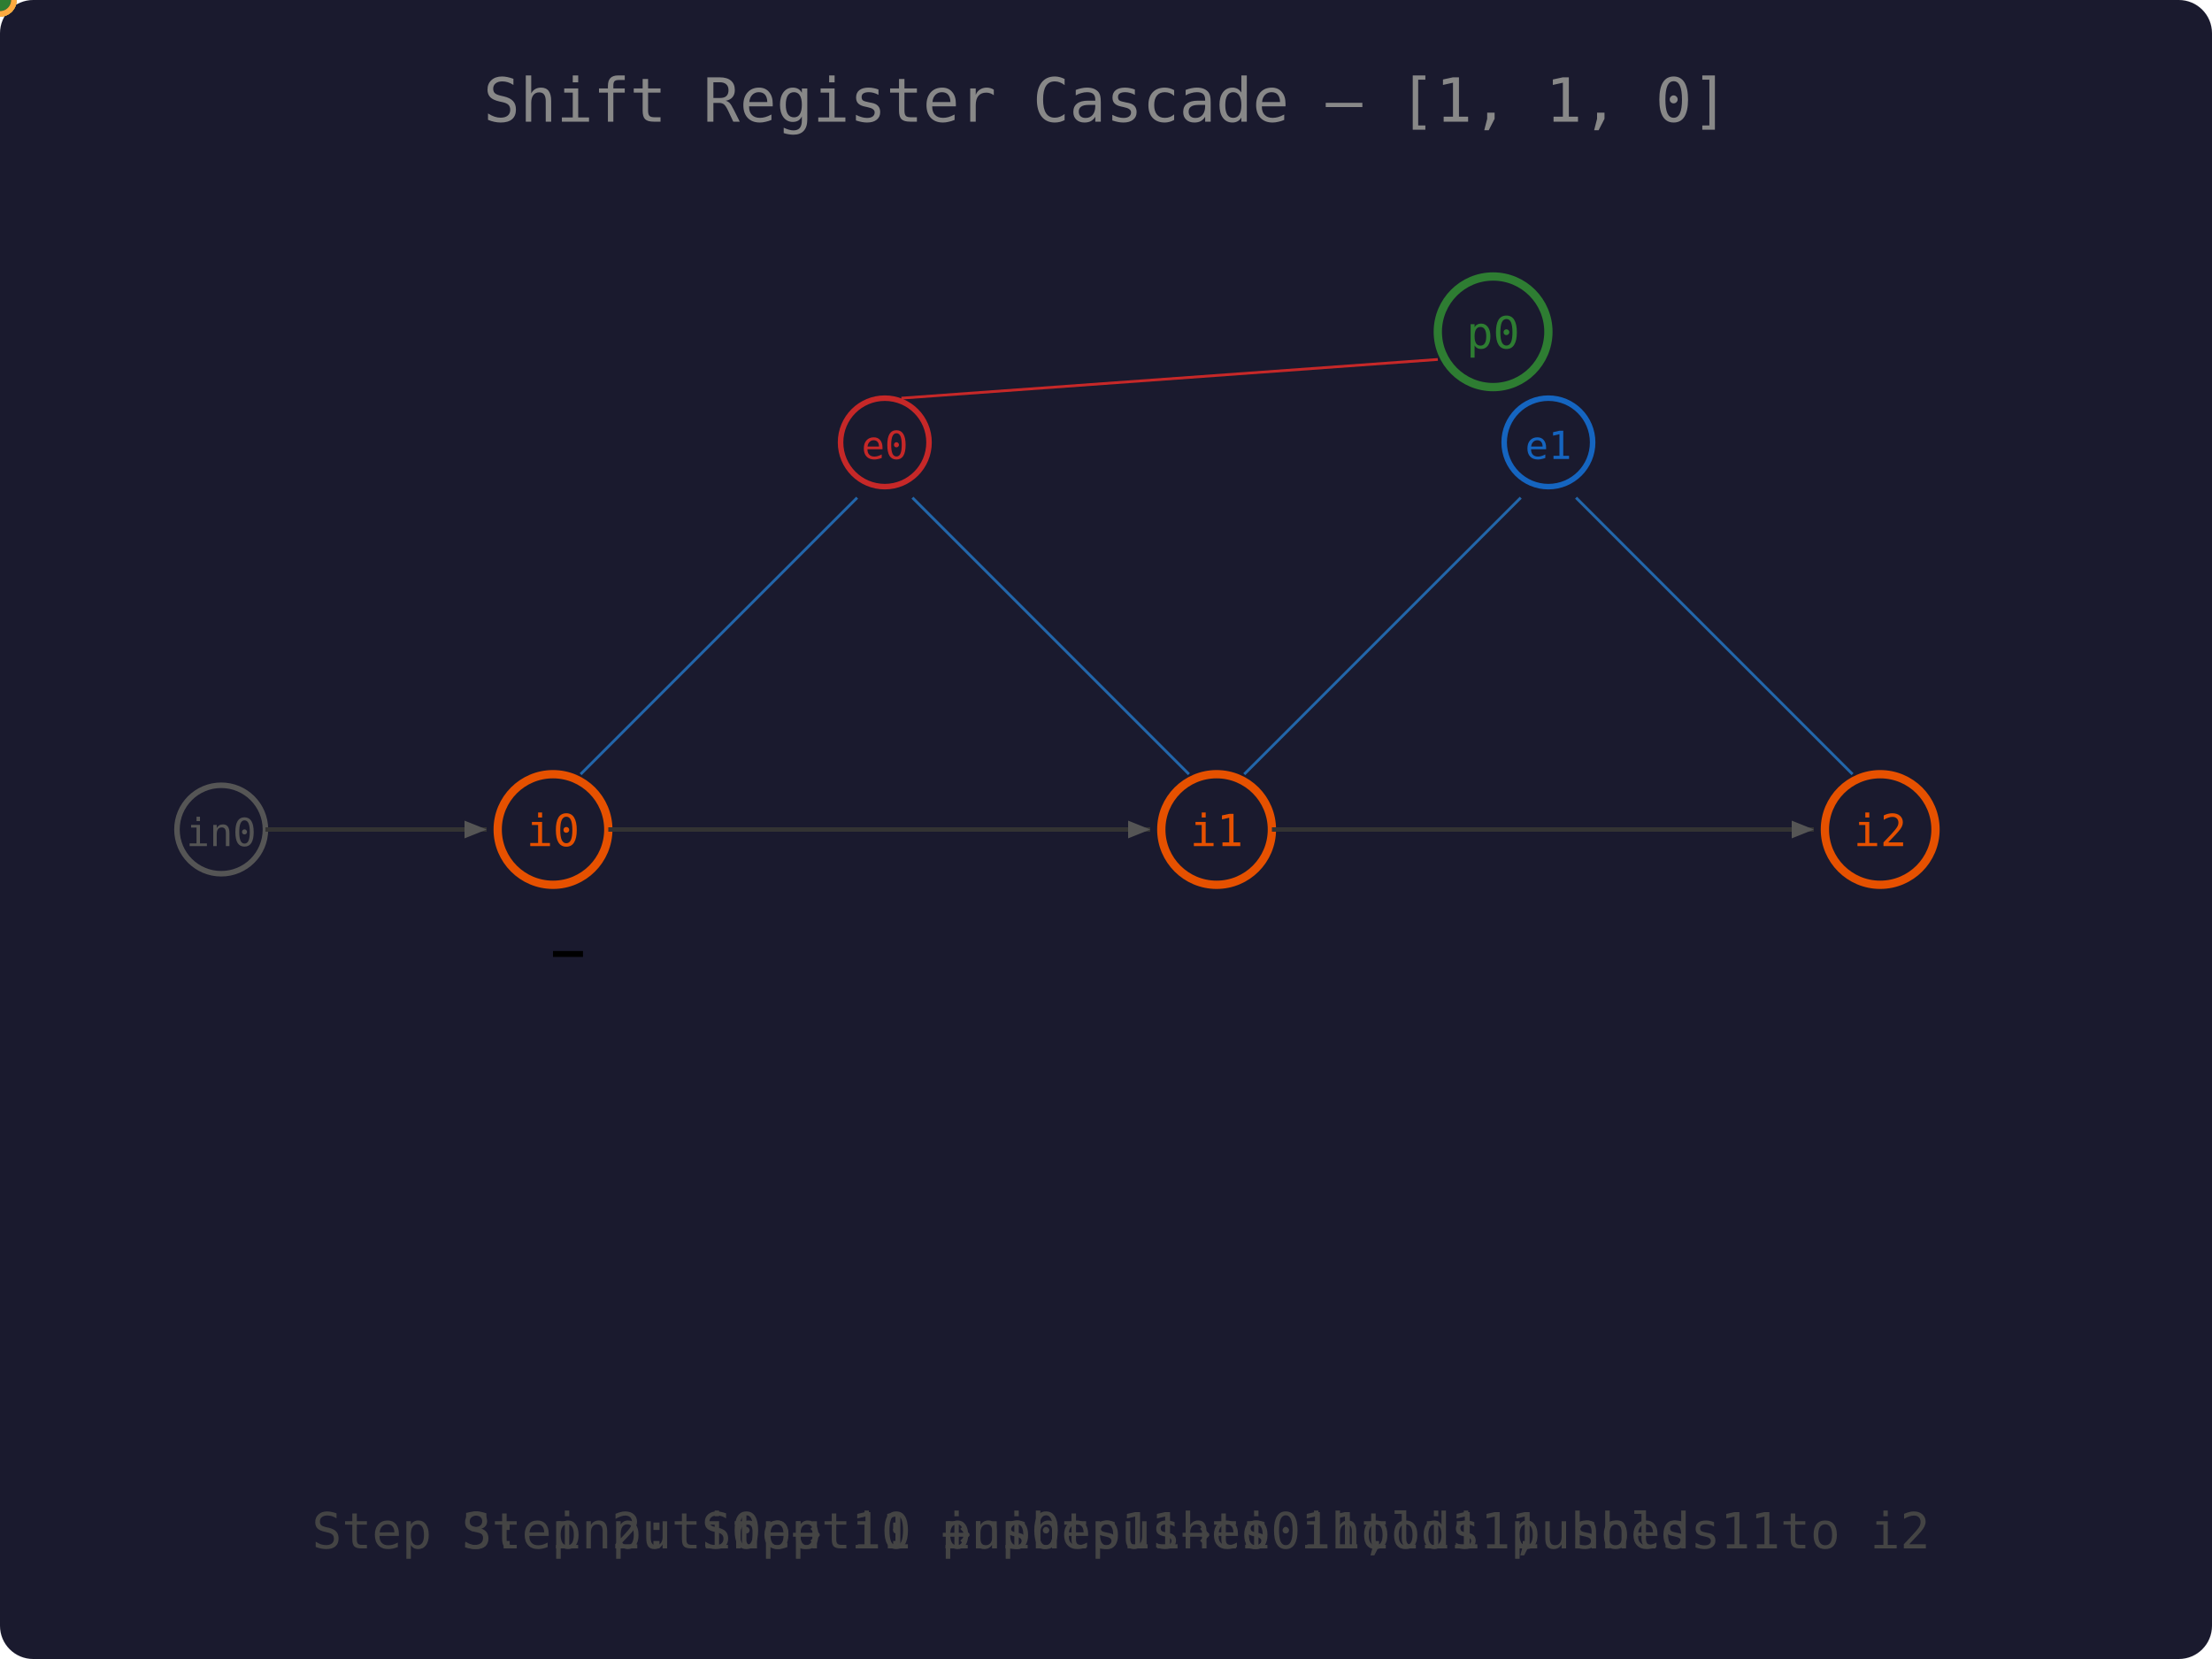
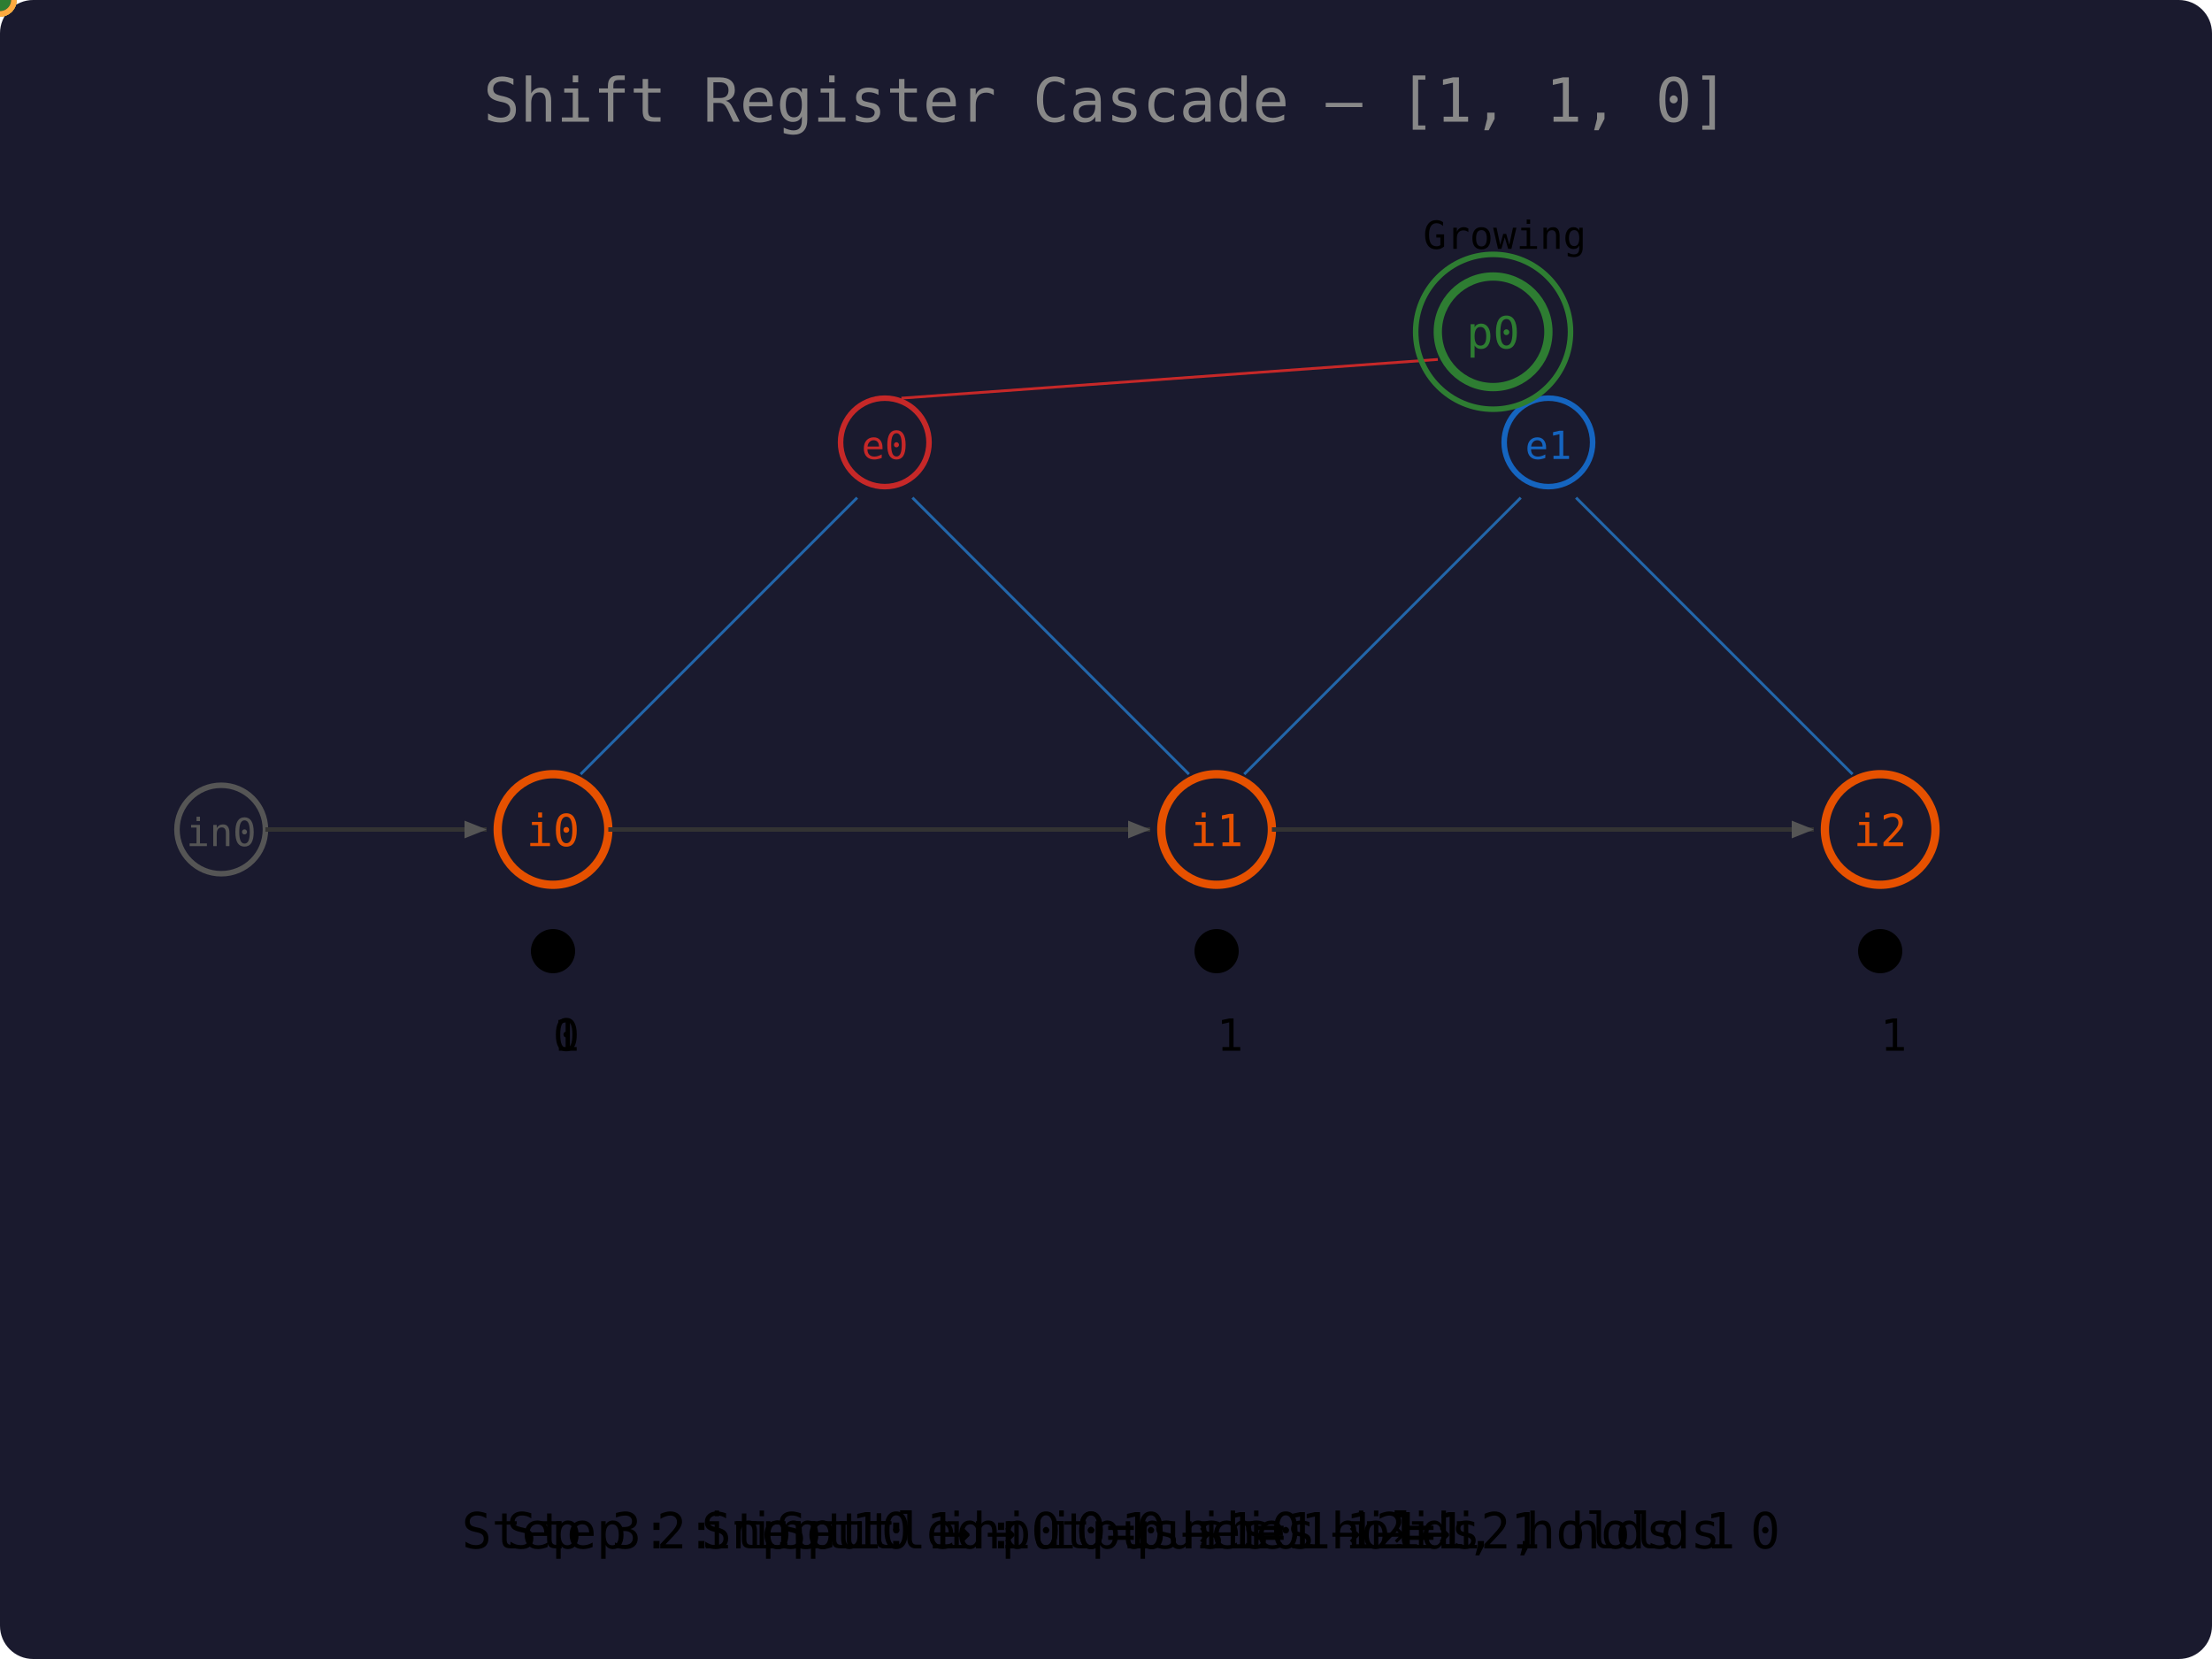
<svg xmlns="http://www.w3.org/2000/svg" viewBox="0 0 400 300" font-family="monospace" font-size="10">
  <defs>
    <marker id="arr" markerWidth="5" markerHeight="4" refX="5" refY="2" orient="auto">
      <path d="M0,0 L5,2 L0,4" fill="#555" />
    </marker>
  </defs>
  <rect width="400" height="300" fill="#1a1a2e" rx="6" />
  <text x="200" y="22" text-anchor="middle" font-size="11" fill="#888">Shift Register Cascade — [1, 1, 0]</text>
  <circle cx="40" cy="150" r="8" fill="none" stroke="#555" stroke-width="1" />
  <text x="40" y="153" text-anchor="middle" font-size="7" fill="#555">in0</text>
-   <circle cx="100" cy="150" r="10" fill="none" stroke="#e65100" stroke-width="1.5" id="i0" />
+   <circle cx="100" cy="150" r="10" fill="none" stroke="#e65100" stroke-width="1.5" />
  <text x="100" y="153" text-anchor="middle" font-size="8" fill="#e65100">i0</text>
  <circle cx="160" cy="80" r="8" fill="none" stroke="#c62828" stroke-width="1" />
  <text x="160" y="83" text-anchor="middle" font-size="7" fill="#c62828">e0</text>
-   <circle cx="220" cy="150" r="10" fill="none" stroke="#e65100" stroke-width="1.5" id="i1" />
+   <circle cx="220" cy="150" r="10" fill="none" stroke="#e65100" stroke-width="1.5" />
  <text x="220" y="153" text-anchor="middle" font-size="8" fill="#e65100">i1</text>
-   <circle cx="270" cy="60" r="10" fill="none" stroke="#2e7d32" stroke-width="1.5" id="p0" />
+   <circle cx="270" cy="60" r="10" fill="none" stroke="#2e7d32" stroke-width="1.5" />
  <text x="270" y="63" text-anchor="middle" font-size="8" fill="#2e7d32">p0</text>
  <circle cx="280" cy="80" r="8" fill="none" stroke="#1565c0" stroke-width="1" />
  <text x="280" y="83" text-anchor="middle" font-size="7" fill="#1565c0">e1</text>
-   <circle cx="340" cy="150" r="10" fill="none" stroke="#e65100" stroke-width="1.5" id="i2" />
+   <circle cx="340" cy="150" r="10" fill="none" stroke="#e65100" stroke-width="1.5" />
  <text x="340" y="153" text-anchor="middle" font-size="8" fill="#e65100">i2</text>
  <line x1="48" y1="150" x2="88" y2="150" stroke="#333" stroke-width="0.8" marker-end="url(#arr)" />
  <line x1="110" y1="150" x2="208" y2="150" stroke="#333" stroke-width="0.8" marker-end="url(#arr)" />
  <line x1="230" y1="150" x2="328" y2="150" stroke="#333" stroke-width="0.8" marker-end="url(#arr)" />
  <line x1="105" y1="140" x2="155" y2="90" stroke="#2266aa" stroke-width="0.5" />
  <line x1="215" y1="140" x2="165" y2="90" stroke="#2266aa" stroke-width="0.5" />
  <line x1="225" y1="140" x2="275" y2="90" stroke="#2266aa" stroke-width="0.5" />
  <line x1="335" y1="140" x2="285" y2="90" stroke="#2266aa" stroke-width="0.5" />
  <line x1="163" y1="72" x2="260" y2="65" stroke="#c62828" stroke-width="0.5" />
-   <text x="200" y="280" text-anchor="middle" font-size="9" fill="#444">
-     <animate attributeName="fill" values="#444;#888;#444;#444;#444;#444;#444;#444" dur="12s" repeatCount="indefinite" />
+   <text x="200" y="280" text-anchor="middle" font-size="9">
+     <animate attributeName="fill" values="#888;#888;#1a1a2e;#1a1a2e;#1a1a2e;#1a1a2e;#1a1a2e;#1a1a2e" dur="12s" repeatCount="indefinite" />
    Step 1: input 1 → i0 holds 1
  </text>
-   <text x="200" y="280" text-anchor="middle" font-size="9" fill="#444">
-     <animate attributeName="fill" values="#444;#444;#444;#888;#444;#444;#444;#444" dur="12s" repeatCount="indefinite" />
-     Step 2: input 1 → i0 pushes 1 to i1, holds 1
+   <text x="200" y="280" text-anchor="middle" font-size="9">
+     <animate attributeName="fill" values="#1a1a2e;#1a1a2e;#888;#888;#1a1a2e;#1a1a2e;#1a1a2e;#1a1a2e" dur="12s" repeatCount="indefinite" />
+     Step 2: input 1 → i0 pushes 1→i1, holds 1
  </text>
-   <text x="200" y="280" text-anchor="middle" font-size="9" fill="#444">
-     <animate attributeName="fill" values="#444;#444;#444;#444;#444;#888;#444;#444" dur="12s" repeatCount="indefinite" />
-     Step 3: input 0 → i0 pushes 1 to i1, i1 pushes 1 to i2
+   <text x="200" y="280" text-anchor="middle" font-size="9">
+     <animate attributeName="fill" values="#1a1a2e;#1a1a2e;#1a1a2e;#1a1a2e;#888;#888;#1a1a2e;#1a1a2e" dur="12s" repeatCount="indefinite" />
+     Step 3: input 0 → i0 pushes 1→i1→i2, holds 0
  </text>
-   <text x="100" y="175" text-anchor="middle" font-size="9" font-weight="bold">
-     <animate attributeName="fill" values="#333;#ffab40;#ffab40;#ffab40;#ffab40;#ffab40;#ffab40;#ffab40" dur="12s" repeatCount="indefinite" />
-     <animate attributeName="text-anchor" values="middle" dur="12s" repeatCount="indefinite" />
-     —
-     <set attributeName="textContent" to="—" begin="0s" />
+   <text x="200" y="280" text-anchor="middle" font-size="9">
+     <animate attributeName="fill" values="#1a1a2e;#1a1a2e;#1a1a2e;#1a1a2e;#1a1a2e;#1a1a2e;#888;#888" dur="12s" repeatCount="indefinite" />
+     Settled: i0=0  i1=1  i2=1
  </text>
-   <circle cx="100" cy="170" r="4" fill="none">
-     <animate attributeName="fill" values="none;#ffab40;#ffab40;#ffab40;#ffab40;#66bb6a;#66bb6a;none" dur="12s" repeatCount="indefinite" />
+   <circle cx="100" cy="172" r="4">
+     <animate attributeName="fill" values="#1a1a2e;#ffab40;#ffab40;#ffab40;#ffab40;#66bb6a;#66bb6a;#1a1a2e" dur="12s" repeatCount="indefinite" />
  </circle>
-   <text x="100" y="173" text-anchor="middle" font-size="7" fill="#1a1a2e">
-     <animate attributeName="fill" values="#1a1a2e;#1a1a2e;#1a1a2e;#1a1a2e;#1a1a2e;#1a1a2e;#1a1a2e;#1a1a2e" dur="12s" repeatCount="indefinite" />
+   <circle cx="220" cy="172" r="4">
+     <animate attributeName="fill" values="#1a1a2e;#1a1a2e;#1a1a2e;#ffab40;#ffab40;#ffab40;#ffab40;#1a1a2e" dur="12s" repeatCount="indefinite" />
+   </circle>
+   <circle cx="340" cy="172" r="4">
+     <animate attributeName="fill" values="#1a1a2e;#1a1a2e;#1a1a2e;#1a1a2e;#1a1a2e;#ffab40;#ffab40;#1a1a2e" dur="12s" repeatCount="indefinite" />
+   </circle>
+   <text x="100" y="190" text-anchor="middle" font-size="8">
+     <animate attributeName="fill" values="#1a1a2e;#ffab40;#ffab40;#ffab40;#ffab40;#1a1a2e;#1a1a2e;#1a1a2e" dur="12s" repeatCount="indefinite" />
+     1
  </text>
-   <circle cx="220" cy="170" r="4" fill="none">
-     <animate attributeName="fill" values="none;none;none;#ffab40;#ffab40;#ffab40;#ffab40;none" dur="12s" repeatCount="indefinite" />
-   </circle>
-   <circle cx="340" cy="170" r="4" fill="none">
-     <animate attributeName="fill" values="none;none;none;none;none;#ffab40;#ffab40;none" dur="12s" repeatCount="indefinite" />
-   </circle>
-   <text x="100" y="188" text-anchor="middle" font-size="8" fill="#333">
-     <animate attributeName="fill" values="#333;#ffab40;#ffab40;#ffab40;#ffab40;#66bb6a;#66bb6a;#333" dur="12s" repeatCount="indefinite" />
-     <set attributeName="textContent" to="" begin="0s" />
-     <set attributeName="textContent" to="1" begin="1.5s" />
-     <set attributeName="textContent" to="1" begin="3s" />
-     <set attributeName="textContent" to="1" begin="4.5s" />
-     <set attributeName="textContent" to="0" begin="7.5s" />
+   <text x="100" y="190" text-anchor="middle" font-size="8">
+     <animate attributeName="fill" values="#1a1a2e;#1a1a2e;#1a1a2e;#1a1a2e;#1a1a2e;#66bb6a;#66bb6a;#1a1a2e" dur="12s" repeatCount="indefinite" />
+     0
  </text>
-   <text x="220" y="188" text-anchor="middle" font-size="8" fill="#333">
-     <animate attributeName="fill" values="#333;#333;#333;#ffab40;#ffab40;#ffab40;#ffab40;#333" dur="12s" repeatCount="indefinite" />
-     <set attributeName="textContent" to="" begin="0s" />
-     <set attributeName="textContent" to="1" begin="4.5s" />
+   <text x="220" y="190" text-anchor="middle" font-size="8">
+     <animate attributeName="fill" values="#1a1a2e;#1a1a2e;#1a1a2e;#ffab40;#ffab40;#ffab40;#ffab40;#1a1a2e" dur="12s" repeatCount="indefinite" />
+     1
  </text>
-   <text x="340" y="188" text-anchor="middle" font-size="8" fill="#333">
-     <animate attributeName="fill" values="#333;#333;#333;#333;#333;#ffab40;#ffab40;#333" dur="12s" repeatCount="indefinite" />
-     <set attributeName="textContent" to="" begin="0s" />
-     <set attributeName="textContent" to="1" begin="7.5s" />
+   <text x="340" y="190" text-anchor="middle" font-size="8">
+     <animate attributeName="fill" values="#1a1a2e;#1a1a2e;#1a1a2e;#1a1a2e;#1a1a2e;#ffab40;#ffab40;#1a1a2e" dur="12s" repeatCount="indefinite" />
+     1
  </text>
-   <circle r="3" fill="#ffab40">
-     <animate attributeName="cx" values="40;100" dur="1s" begin="0.5s;12.5s" fill="freeze" />
-     <animate attributeName="cy" values="150;150" dur="1s" begin="0.5s;12.5s" fill="freeze" />
-     <animate attributeName="opacity" values="0;1;1;0" dur="1.5s" begin="0.5s;12.5s" fill="freeze" />
+   <text x="270" y="45" text-anchor="middle" font-size="7">
+     <animate attributeName="fill" values="#1a1a2e;#1a1a2e;#1a1a2e;#1a1a2e;#2e7d32;#2e7d32;#2e7d32;#1a1a2e" dur="12s" repeatCount="indefinite" />
+     Growing
+   </text>
+   <circle cx="270" cy="60" r="14" fill="none" stroke="#2e7d32">
+     <animate attributeName="stroke-width" values="0;0;0;0;2;1;0;0" dur="12s" repeatCount="indefinite" />
+     <animate attributeName="opacity" values="0;0;0;0;0.8;0.4;0;0" dur="12s" repeatCount="indefinite" />
  </circle>
  <circle r="3" fill="#ffab40">
-     <animate attributeName="cx" values="40;100" dur="1s" begin="3s;15s" fill="freeze" />
-     <animate attributeName="cy" values="150;150" dur="1s" begin="3s;15s" fill="freeze" />
-     <animate attributeName="opacity" values="0;1;1;0" dur="1.5s" begin="3s;15s" fill="freeze" />
+     <animate attributeName="cx" values="40;40;100;100;100;100;100;100" dur="12s" repeatCount="indefinite" />
+     <animate attributeName="cy" values="150;150;150;150;150;150;150;150" dur="12s" repeatCount="indefinite" />
+     <animate attributeName="opacity" values="0;1;1;0;0;0;0;0" keyTimes="0;0.04;0.10;0.14;0.25;0.5;0.75;1" dur="12s" repeatCount="indefinite" />
  </circle>
  <circle r="3" fill="#ffab40">
-     <animate attributeName="cx" values="100;220" dur="1s" begin="3.5s;15.5s" fill="freeze" />
-     <animate attributeName="cy" values="150;150" dur="1s" begin="3.5s;15.5s" fill="freeze" />
-     <animate attributeName="opacity" values="0;1;1;0" dur="1.5s" begin="3.5s;15.5s" fill="freeze" />
+     <animate attributeName="cx" values="40;40;40;40;100;100;100;100" dur="12s" repeatCount="indefinite" />
+     <animate attributeName="cy" values="150;150;150;150;150;150;150;150" dur="12s" repeatCount="indefinite" />
+     <animate attributeName="opacity" values="0;0;0;1;1;0;0;0" keyTimes="0;0.1;0.24;0.25;0.31;0.35;0.5;1" dur="12s" repeatCount="indefinite" />
+   </circle>
+   <circle r="3" fill="#ffab40">
+     <animate attributeName="cx" values="100;100;100;100;220;220;220;220" dur="12s" repeatCount="indefinite" />
+     <animate attributeName="cy" values="150;150;150;150;150;150;150;150" dur="12s" repeatCount="indefinite" />
+     <animate attributeName="opacity" values="0;0;0;1;1;0;0;0" keyTimes="0;0.1;0.28;0.29;0.37;0.40;0.5;1" dur="12s" repeatCount="indefinite" />
  </circle>
  <circle r="3" fill="#66bb6a">
-     <animate attributeName="cx" values="40;100" dur="1s" begin="6s;18s" fill="freeze" />
-     <animate attributeName="cy" values="150;150" dur="1s" begin="6s;18s" fill="freeze" />
-     <animate attributeName="opacity" values="0;1;1;0" dur="1.5s" begin="6s;18s" fill="freeze" />
+     <animate attributeName="cx" values="40;40;40;40;40;100;100;100" dur="12s" repeatCount="indefinite" />
+     <animate attributeName="cy" values="150;150;150;150;150;150;150;150" dur="12s" repeatCount="indefinite" />
+     <animate attributeName="opacity" values="0;0;0;0;1;1;0;0" keyTimes="0;0.1;0.25;0.49;0.50;0.56;0.60;1" dur="12s" repeatCount="indefinite" />
  </circle>
  <circle r="3" fill="#ffab40">
-     <animate attributeName="cx" values="100;220" dur="1s" begin="6.5s;18.5s" fill="freeze" />
-     <animate attributeName="cy" values="150;150" dur="1s" begin="6.5s;18.5s" fill="freeze" />
-     <animate attributeName="opacity" values="0;1;1;0" dur="1.5s" begin="6.5s;18.5s" fill="freeze" />
+     <animate attributeName="cx" values="100;100;100;100;100;220;220;220" dur="12s" repeatCount="indefinite" />
+     <animate attributeName="cy" values="150;150;150;150;150;150;150;150" dur="12s" repeatCount="indefinite" />
+     <animate attributeName="opacity" values="0;0;0;0;1;1;0;0" keyTimes="0;0.1;0.25;0.53;0.54;0.62;0.65;1" dur="12s" repeatCount="indefinite" />
  </circle>
  <circle r="3" fill="#ffab40">
-     <animate attributeName="cx" values="220;340" dur="1s" begin="7s;19s" fill="freeze" />
-     <animate attributeName="cy" values="150;150" dur="1s" begin="7s;19s" fill="freeze" />
-     <animate attributeName="opacity" values="0;1;1;0" dur="1.5s" begin="7s;19s" fill="freeze" />
+     <animate attributeName="cx" values="220;220;220;220;220;340;340;340" dur="12s" repeatCount="indefinite" />
+     <animate attributeName="cy" values="150;150;150;150;150;150;150;150" dur="12s" repeatCount="indefinite" />
+     <animate attributeName="opacity" values="0;0;0;0;1;1;0;0" keyTimes="0;0.1;0.25;0.57;0.58;0.66;0.70;1" dur="12s" repeatCount="indefinite" />
  </circle>
  <circle r="2" fill="#c62828">
-     <animate attributeName="cx" values="105;160" dur="0.5s" begin="4s;16s" fill="freeze" />
-     <animate attributeName="cy" values="140;85" dur="0.5s" begin="4s;16s" fill="freeze" />
-     <animate attributeName="opacity" values="0;1;1;0" dur="1s" begin="4s;16s" fill="freeze" />
+     <animate attributeName="cx" values="105;105;105;160;160;160;160;105" dur="12s" repeatCount="indefinite" />
+     <animate attributeName="cy" values="140;140;140;85;85;85;85;140" dur="12s" repeatCount="indefinite" />
+     <animate attributeName="opacity" values="0;0;1;1;0;0;0;0" keyTimes="0;0.32;0.33;0.38;0.42;0.5;0.75;1" dur="12s" repeatCount="indefinite" />
  </circle>
  <circle r="2" fill="#2e7d32">
-     <animate attributeName="cx" values="165;265" dur="0.5s" begin="4.8s;16.8s" fill="freeze" />
-     <animate attributeName="cy" values="78;63" dur="0.5s" begin="4.8s;16.8s" fill="freeze" />
-     <animate attributeName="opacity" values="0;1;1;0" dur="1s" begin="4.8s;16.8s" fill="freeze" />
+     <animate attributeName="cx" values="165;165;165;265;265;265;165;165" dur="12s" repeatCount="indefinite" />
+     <animate attributeName="cy" values="78;78;78;63;63;63;78;78" dur="12s" repeatCount="indefinite" />
+     <animate attributeName="opacity" values="0;0;1;1;0;0;0;0" keyTimes="0;0.38;0.39;0.43;0.47;0.5;0.75;1" dur="12s" repeatCount="indefinite" />
  </circle>
-   <circle cx="270" cy="60" r="14" fill="none" stroke="#2e7d32" stroke-width="0" opacity="0">
-     <animate attributeName="stroke-width" values="0;2;0" dur="1.5s" begin="5.3s;17.3s" fill="freeze" />
-     <animate attributeName="opacity" values="0;0.8;0" dur="1.5s" begin="5.3s;17.3s" fill="freeze" />
-   </circle>
-   <text x="270" y="45" text-anchor="middle" font-size="7" fill="#333">
-     <animate attributeName="fill" values="#333;#333;#333;#333;#2e7d32;#2e7d32;#2e7d32;#333" dur="12s" repeatCount="indefinite" />
-     <set attributeName="textContent" to="" begin="0s" />
-     <set attributeName="textContent" to="Growing" begin="5.3s" />
-   </text>
-   <text x="200" y="220" text-anchor="middle" font-size="8" fill="#333">
-     <animate attributeName="fill" values="#333;#333;#333;#333;#333;#333;#888;#888" dur="12s" repeatCount="indefinite" />
-     <set attributeName="textContent" to="" begin="0s" />
-     <set attributeName="textContent" to="settled: i0=0  i1=1  i2=1" begin="9s" />
-   </text>
</svg>
